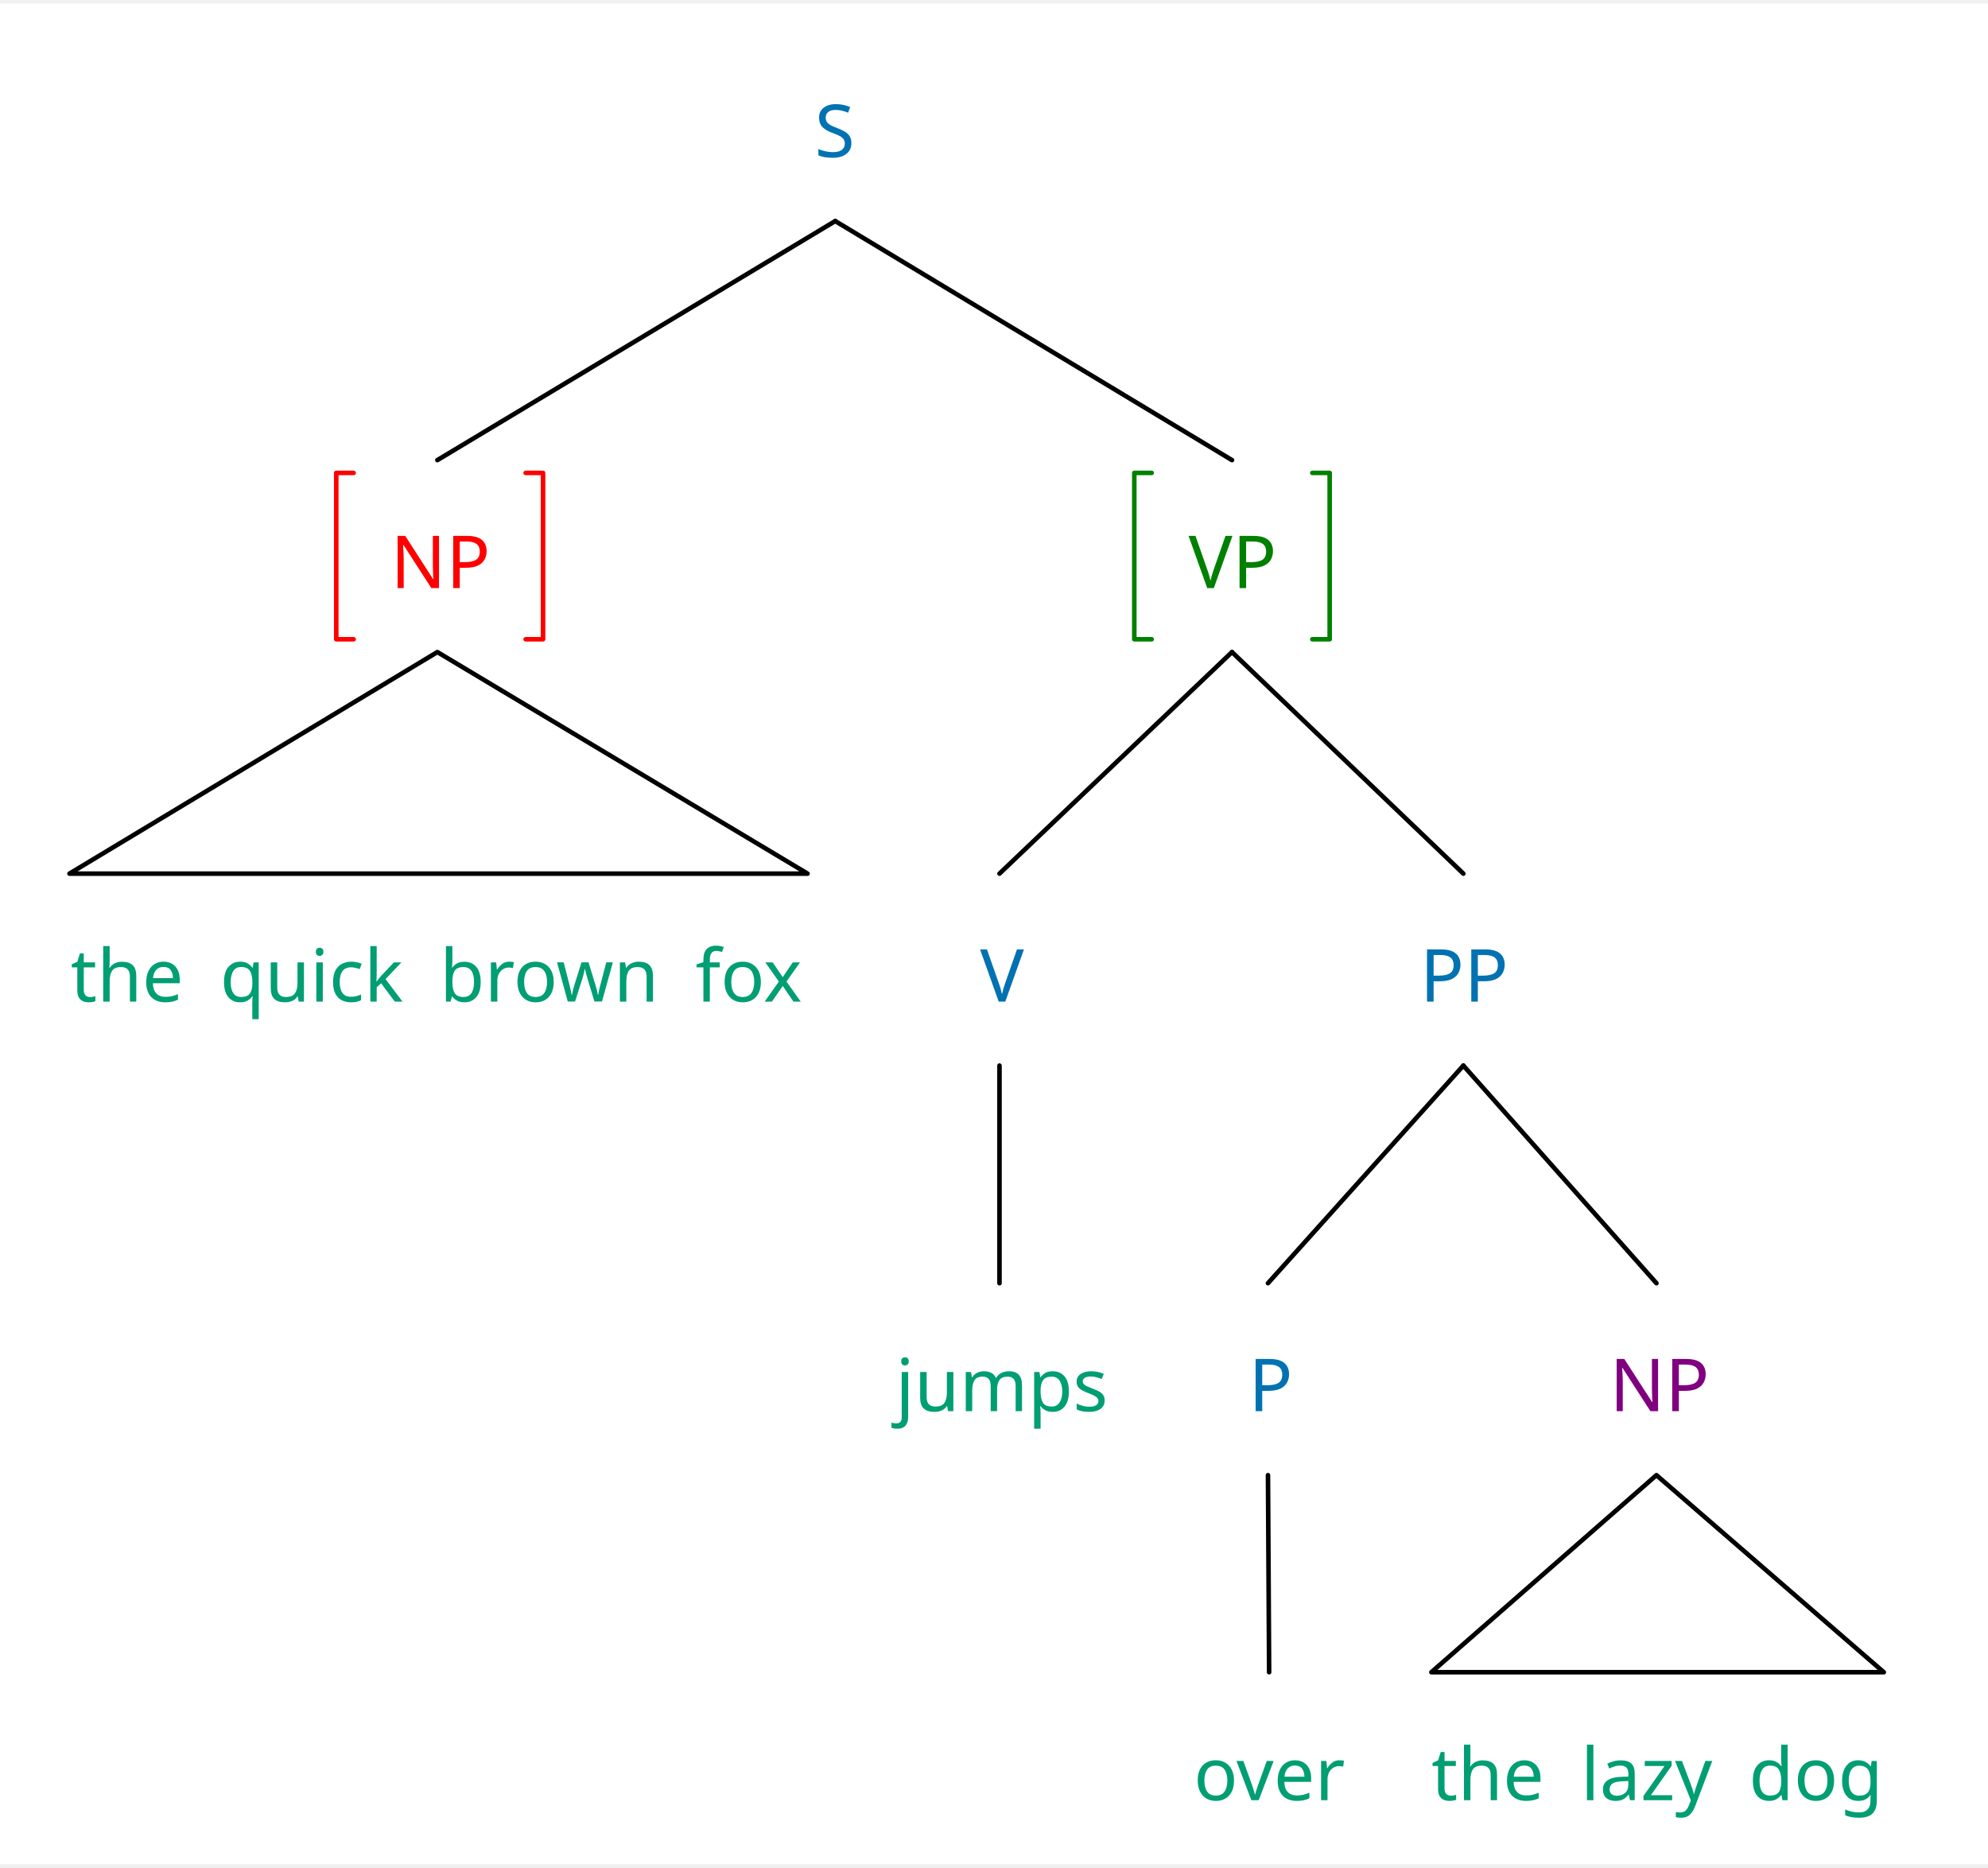
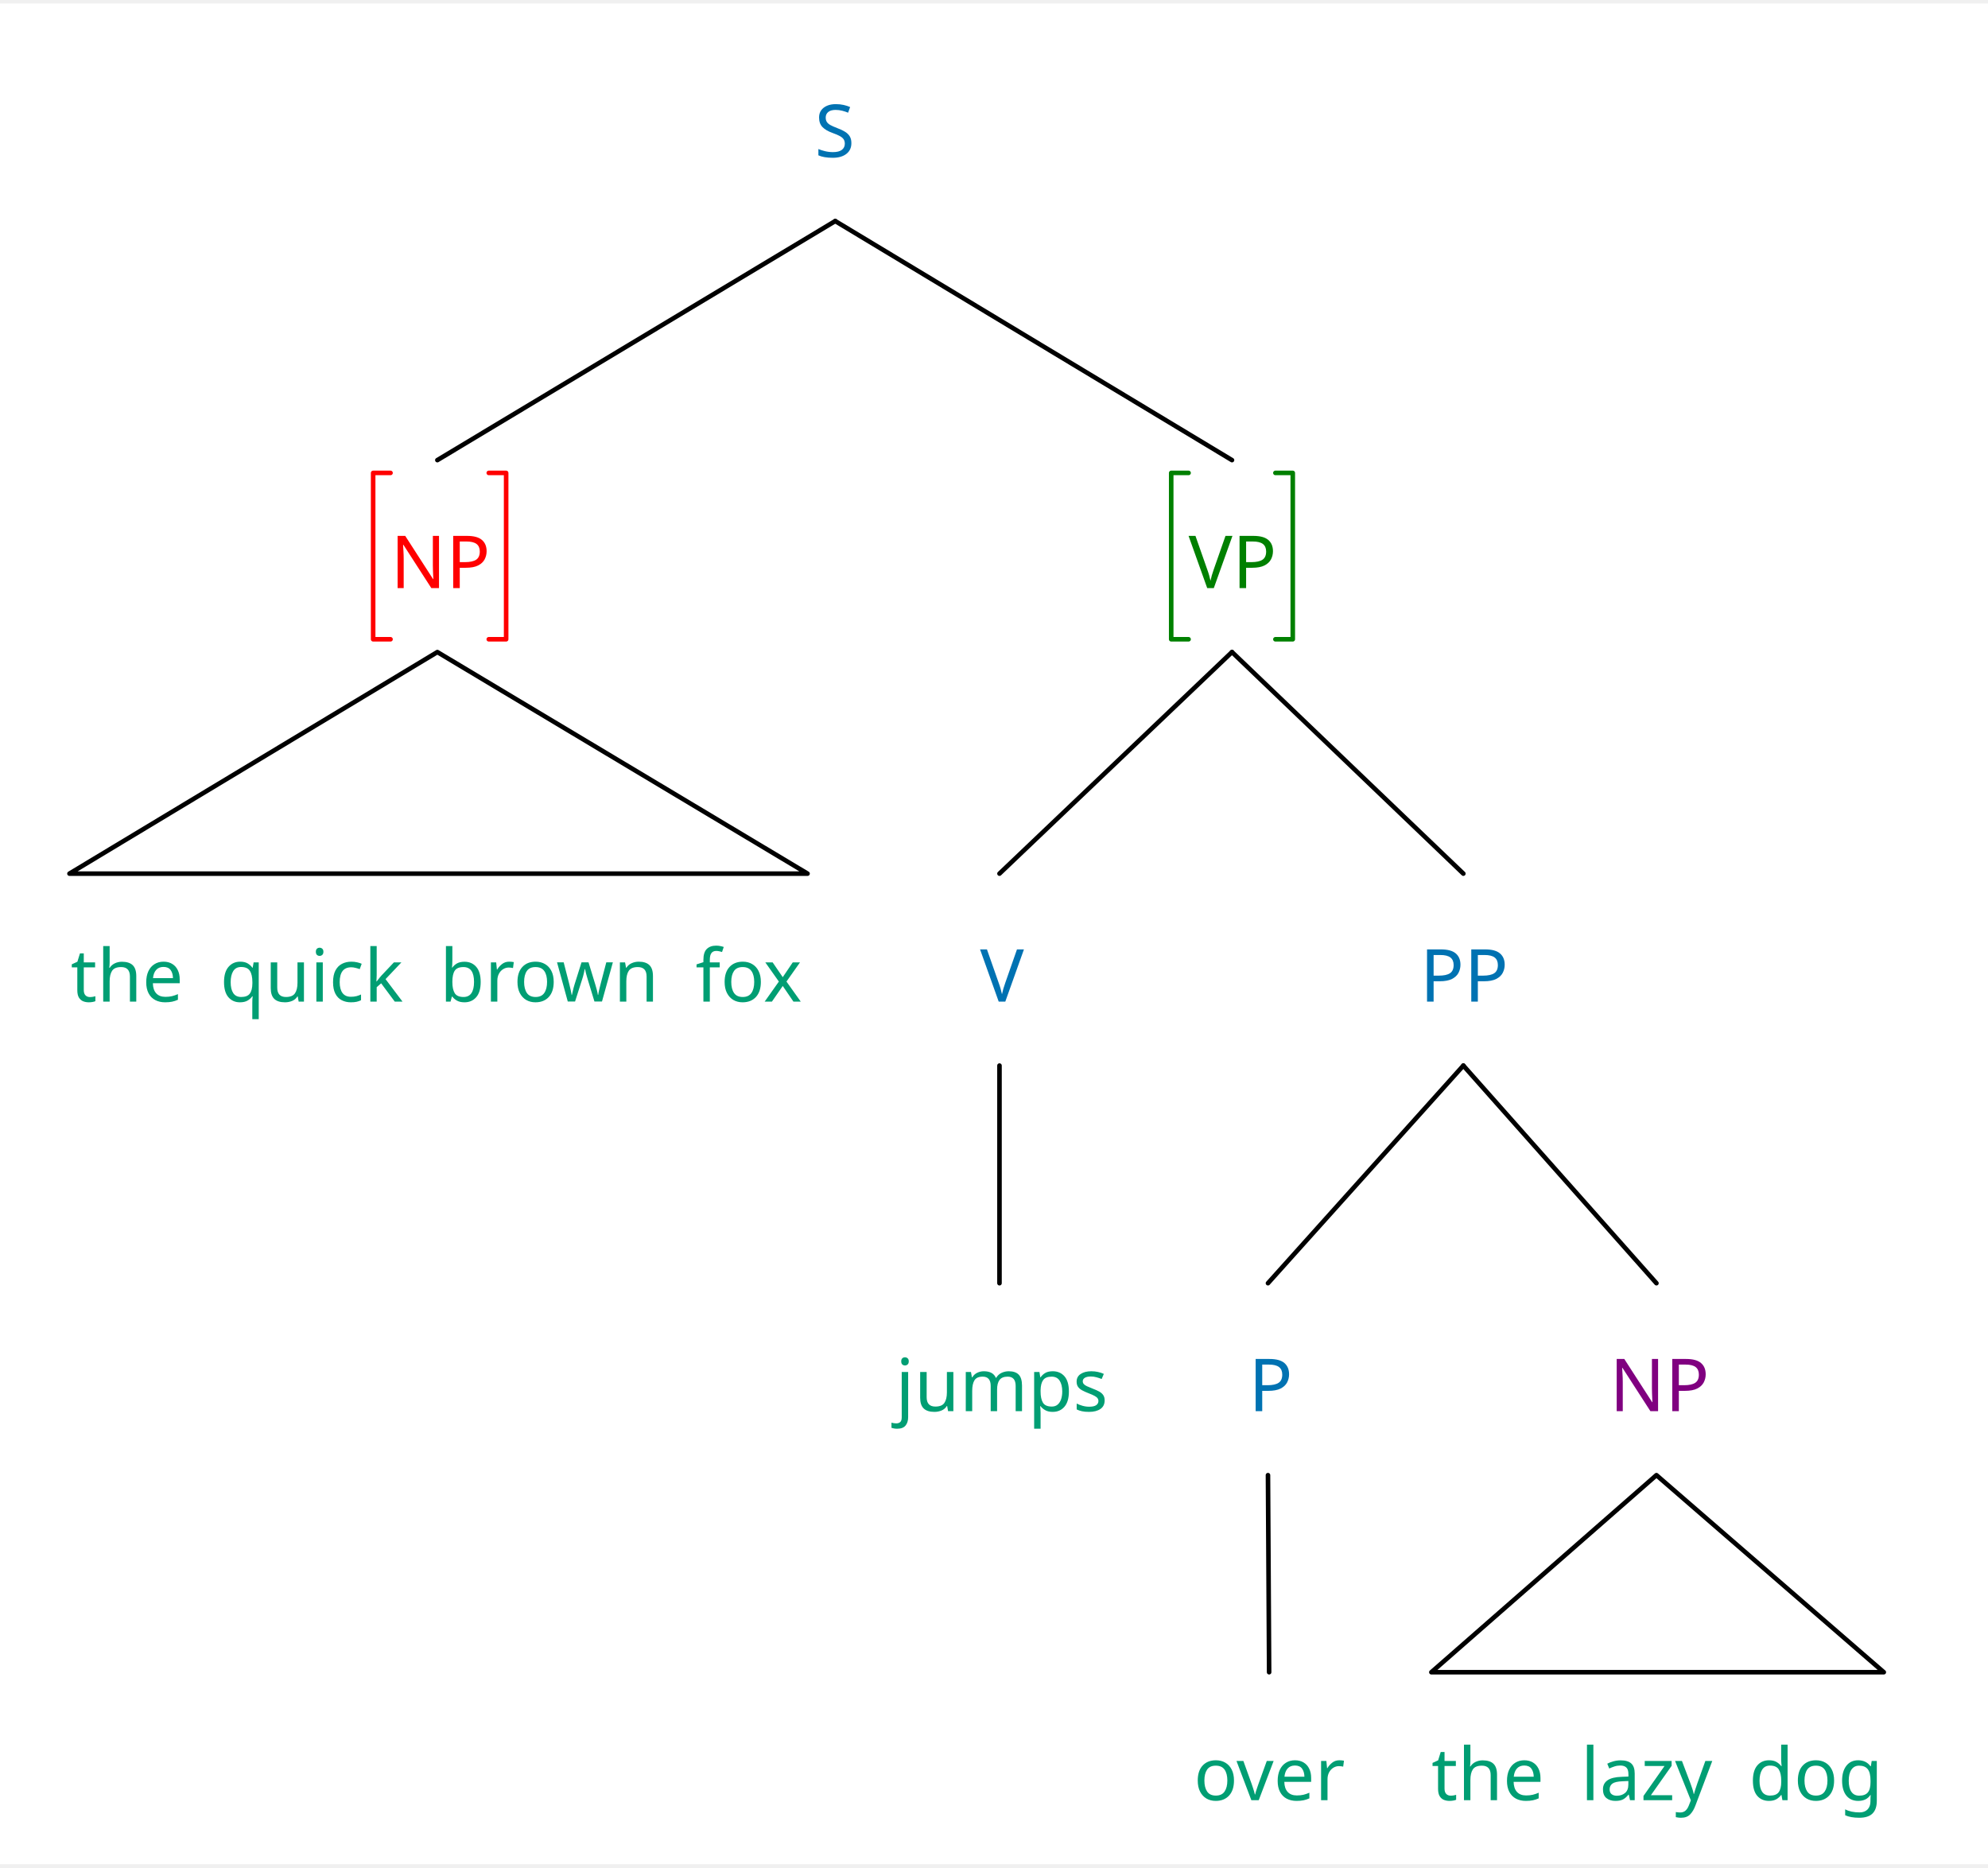
<svg xmlns="http://www.w3.org/2000/svg" width="854.8" height="803.04" viewBox="-15.2, 0, 870.0, 814.24" version="1.1">
  <defs>
    <marker id="arrow" markerUnits="userSpaceOnUse" viewBox="0 0 10 10" refX="10" refY="5" markerWidth="15.2" markerHeight="15.2" orient="auto">
      <path d="M 0 0 L 10 5 L 0 10" fill="#CC79A7" />
    </marker>
    <marker id="arrowBackward" markerUnits="userSpaceOnUse" viewBox="0 0 10 10" refX="5" refY="5" markerWidth="15.2" markerHeight="15.2" orient="auto">
      <path d="M 0 0 L 10 5 L 0 10 z" fill="#CC79A7" />
    </marker>
    <marker id="arrowForward" markerUnits="userSpaceOnUse" viewBox="0 0 10 10" refX="5" refY="5" markerWidth="15.2" markerHeight="15.2" orient="auto">
      <path d="M 10 0 L 0 5 L 10 10 z" fill="#CC79A7" />
    </marker>
    <marker id="arrowBothways" markerUnits="userSpaceOnUse" viewBox="0 0 30 10" refX="15" refY="5" markerWidth="45.6" markerHeight="15.2" orient="auto">
      <path d="M 0 5 L 10 0 L 10 5 L 20 5 L 20 0 L 30 5 L 20 10 L 20 5 L 10 5 L 10 10 z" fill="#CC79A7" />
    </marker>
    <pattern id="hatchBlack" x="10" y="10" width="10" height="10" patternUnits="userSpaceOnUse" patternTransform="rotate(45)">
      <line x1="0" y="0" x2="0" y2="10" stroke="black" stroke-width="4" />
    </pattern>
    <pattern id="hatchForNode" x="10" y="10" width="10" height="10" patternUnits="userSpaceOnUse" patternTransform="rotate(45)">
      <line x1="0" y="0" x2="0" y2="10" stroke="#0072B2" stroke-width="4" />
    </pattern>
    <pattern id="hatchForLeaf" x="10" y="10" width="10" height="10" patternUnits="userSpaceOnUse" patternTransform="rotate(45)">
      <line x1="0" y="0" x2="0" y2="10" stroke="#009E73" stroke-width="4" />
    </pattern>
  </defs>
  <rect x="-15.2" y="0" width="870.0" height="814.24" stroke="none" fill="white" />"
<text white-space="pre" alignment-baseline="text-top" style="fill: #0072B2; storoke-width: 0; font-size: 32px;" x="341.325" y="67.2">
    <tspan x="341.325" y="67.2" style="" text-decoration="" font-family="'Noto Sans', 'Noto Sans JP', 'Noto Sans CJK JP', 'Noto Sans Arabic', 'Noto Sans Hebrew', 'Noto Sans Devanagari', 'Noto Sans Thai', 'Noto Sans Khmer', 'Noto Sans Math', OpenMoji, 'OpenMoji Color', 'OpenMoji Black', 'Noto Emoji', sans-serif">S</tspan>
  </text>
  <text white-space="pre" alignment-baseline="text-top" style="fill: red; storoke-width: 0; font-size: 32px;" x="155.7" y="255.812">
    <tspan x="155.7" y="255.812" style="" text-decoration="" font-family="'Noto Sans', 'Noto Sans JP', 'Noto Sans CJK JP', 'Noto Sans Arabic', 'Noto Sans Hebrew', 'Noto Sans Devanagari', 'Noto Sans Thai', 'Noto Sans Khmer', 'Noto Sans Math', OpenMoji, 'OpenMoji Color', 'OpenMoji Black', 'Noto Emoji', sans-serif">NP</tspan>
  </text>
  <text white-space="pre" alignment-baseline="text-top" style="fill: #009E73; storoke-width: 0; font-size: 32px;" x="15.7" y="436.766">
    <tspan x="15.7" y="436.766" style="" text-decoration="" font-family="'Noto Sans', 'Noto Sans JP', 'Noto Sans CJK JP', 'Noto Sans Arabic', 'Noto Sans Hebrew', 'Noto Sans Devanagari', 'Noto Sans Thai', 'Noto Sans Khmer', 'Noto Sans Math', OpenMoji, 'OpenMoji Color', 'OpenMoji Black', 'Noto Emoji', sans-serif">the<tspan style="fill:none;">￭</tspan>quick<tspan style="fill:none;">￭</tspan>brown<tspan style="fill:none;">￭</tspan>fox</tspan>
  </text>
  <text white-space="pre" alignment-baseline="text-top" style="fill: green; storoke-width: 0; font-size: 32px;" x="504.95" y="255.812">
    <tspan x="504.95" y="255.812" style="" text-decoration="" font-family="'Noto Sans', 'Noto Sans JP', 'Noto Sans CJK JP', 'Noto Sans Arabic', 'Noto Sans Hebrew', 'Noto Sans Devanagari', 'Noto Sans Thai', 'Noto Sans Khmer', 'Noto Sans Math', OpenMoji, 'OpenMoji Color', 'OpenMoji Black', 'Noto Emoji', sans-serif">VP</tspan>
  </text>
  <text white-space="pre" alignment-baseline="text-top" style="fill: #0072B2; storoke-width: 0; font-size: 32px;" x="413.7" y="436.766">
    <tspan x="413.7" y="436.766" style="" text-decoration="" font-family="'Noto Sans', 'Noto Sans JP', 'Noto Sans CJK JP', 'Noto Sans Arabic', 'Noto Sans Hebrew', 'Noto Sans Devanagari', 'Noto Sans Thai', 'Noto Sans Khmer', 'Noto Sans Math', OpenMoji, 'OpenMoji Color', 'OpenMoji Black', 'Noto Emoji', sans-serif">V</tspan>
  </text>
  <text white-space="pre" alignment-baseline="text-top" style="fill: #009E73; storoke-width: 0; font-size: 32px;" x="376.7" y="616.0">
    <tspan x="376.7" y="616.0" style="" text-decoration="" font-family="'Noto Sans', 'Noto Sans JP', 'Noto Sans CJK JP', 'Noto Sans Arabic', 'Noto Sans Hebrew', 'Noto Sans Devanagari', 'Noto Sans Thai', 'Noto Sans Khmer', 'Noto Sans Math', OpenMoji, 'OpenMoji Color', 'OpenMoji Black', 'Noto Emoji', sans-serif">jumps</tspan>
  </text>
  <text white-space="pre" alignment-baseline="text-top" style="fill: #0072B2; storoke-width: 0; font-size: 32px;" x="606.2" y="436.766">
    <tspan x="606.2" y="436.766" style="" text-decoration="" font-family="'Noto Sans', 'Noto Sans JP', 'Noto Sans CJK JP', 'Noto Sans Arabic', 'Noto Sans Hebrew', 'Noto Sans Devanagari', 'Noto Sans Thai', 'Noto Sans Khmer', 'Noto Sans Math', OpenMoji, 'OpenMoji Color', 'OpenMoji Black', 'Noto Emoji', sans-serif">PP</tspan>
  </text>
  <text white-space="pre" alignment-baseline="text-top" style="fill: #0072B2; storoke-width: 0; font-size: 32px;" x="531.2" y="616.0">
    <tspan x="531.2" y="616.0" style="" text-decoration="" font-family="'Noto Sans', 'Noto Sans JP', 'Noto Sans CJK JP', 'Noto Sans Arabic', 'Noto Sans Hebrew', 'Noto Sans Devanagari', 'Noto Sans Thai', 'Noto Sans Khmer', 'Noto Sans Math', OpenMoji, 'OpenMoji Color', 'OpenMoji Black', 'Noto Emoji', sans-serif">P</tspan>
  </text>
  <text white-space="pre" alignment-baseline="text-top" style="fill: #009E73; storoke-width: 0; font-size: 32px;" x="507.2" y="786.24">
    <tspan x="507.2" y="786.24" style="" text-decoration="" font-family="'Noto Sans', 'Noto Sans JP', 'Noto Sans CJK JP', 'Noto Sans Arabic', 'Noto Sans Hebrew', 'Noto Sans Devanagari', 'Noto Sans Thai', 'Noto Sans Khmer', 'Noto Sans Math', OpenMoji, 'OpenMoji Color', 'OpenMoji Black', 'Noto Emoji', sans-serif">over</tspan>
  </text>
  <text white-space="pre" alignment-baseline="text-top" style="fill: purple; storoke-width: 0; font-size: 32px;" x="689.2" y="616.0">
    <tspan x="689.2" y="616.0" style="" text-decoration="" font-family="'Noto Sans', 'Noto Sans JP', 'Noto Sans CJK JP', 'Noto Sans Arabic', 'Noto Sans Hebrew', 'Noto Sans Devanagari', 'Noto Sans Thai', 'Noto Sans Khmer', 'Noto Sans Math', OpenMoji, 'OpenMoji Color', 'OpenMoji Black', 'Noto Emoji', sans-serif">NP</tspan>
  </text>
  <text white-space="pre" alignment-baseline="text-top" style="fill: #009E73; storoke-width: 0; font-size: 32px;" x="611.2" y="786.24">
    <tspan x="611.2" y="786.24" style="" text-decoration="" font-family="'Noto Sans', 'Noto Sans JP', 'Noto Sans CJK JP', 'Noto Sans Arabic', 'Noto Sans Hebrew', 'Noto Sans Devanagari', 'Noto Sans Thai', 'Noto Sans Khmer', 'Noto Sans Math', OpenMoji, 'OpenMoji Color', 'OpenMoji Black', 'Noto Emoji', sans-serif">the<tspan style="fill:none;">￭</tspan>lazy<tspan style="fill:none;">￭</tspan>dog</tspan>
  </text>
  <line style="fill: none; stroke:black; stroke-width:2; stroke-linejoin:round; stroke-linecap:round;" x1="176.2" y1="199.812" x2="350.325" y2="95.2" />
  <line style="fill: none; stroke:black; stroke-width:2; stroke-linejoin:round; stroke-linecap:round;" x1="523.95" y1="199.812" x2="350.325" y2="95.2" />
  <polygon style="fill: none; stroke: black; stroke-width:2; stroke-linejoin:round;stroke-linecap:round;" points="15.2 380.766 338.2 380.766 176.2 283.812" />
  <line style="fill: none; stroke:black; stroke-width:2; stroke-linejoin:round; stroke-linecap:round;" x1="422.2" y1="380.766" x2="523.95" y2="283.812" />
  <line style="fill: none; stroke:black; stroke-width:2; stroke-linejoin:round; stroke-linecap:round;" x1="625.2" y1="380.766" x2="523.95" y2="283.812" />
  <line style="fill: none; stroke:black; stroke-width:2; stroke-linejoin:round; stroke-linecap:round;" x1="422.2" y1="560.0" x2="422.2" y2="464.766" />
  <line style="fill: none; stroke:black; stroke-width:2; stroke-linejoin:round; stroke-linecap:round;" x1="539.7" y1="560.0" x2="625.2" y2="464.766" />
  <line style="fill: none; stroke:black; stroke-width:2; stroke-linejoin:round; stroke-linecap:round;" x1="709.7" y1="560.0" x2="625.2" y2="464.766" />
  <line style="fill: none; stroke:black; stroke-width:2; stroke-linejoin:round; stroke-linecap:round;" x1="540.2" y1="730.24" x2="539.7" y2="644.0" />
  <polygon style="fill: none; stroke: black; stroke-width:2; stroke-linejoin:round;stroke-linecap:round;" points="611.2 730.24 809.2 730.24 709.7 644.0" />
-   <polyline style="stroke:red; stroke-width:2; fill:none; stroke-linejoin:round; stroke-linecap:round;" points="139.55,205.412 131.95,205.412 131.95,278.212 139.55,278.212" />
-   <polyline style="stroke:red; stroke-width:2; fill:none; stroke-linejoin:round; stroke-linecap:round;" points="214.85,205.412 222.45,205.412 222.45,278.212 214.85,278.212" />
-   <polyline style="stroke:green; stroke-width:2; fill:none; stroke-linejoin:round; stroke-linecap:round;" points="488.8,205.412 481.2,205.412 481.2,278.212 488.8,278.212" />
-   <polyline style="stroke:green; stroke-width:2; fill:none; stroke-linejoin:round; stroke-linecap:round;" points="559.1,205.412 566.7,205.412 566.7,278.212 559.1,278.212" />
+   <polyline style="stroke:red; stroke-width:2; fill:none; stroke-linejoin:round; stroke-linecap:round;" points="155.7,205.412 148.1,205.412 148.1,278.212 155.7,278.212" />
+   <polyline style="stroke:red; stroke-width:2; fill:none; stroke-linejoin:round; stroke-linecap:round;" points="198.7,205.412 206.3,205.412 206.3,278.212 198.7,278.212" />
+   <polyline style="stroke:green; stroke-width:2; fill:none; stroke-linejoin:round; stroke-linecap:round;" points="504.95,205.412 497.35,205.412 497.35,278.212 504.95,278.212" />
+   <polyline style="stroke:green; stroke-width:2; fill:none; stroke-linejoin:round; stroke-linecap:round;" points="542.95,205.412 550.55,205.412 550.55,278.212 542.95,278.212" />
</svg>
